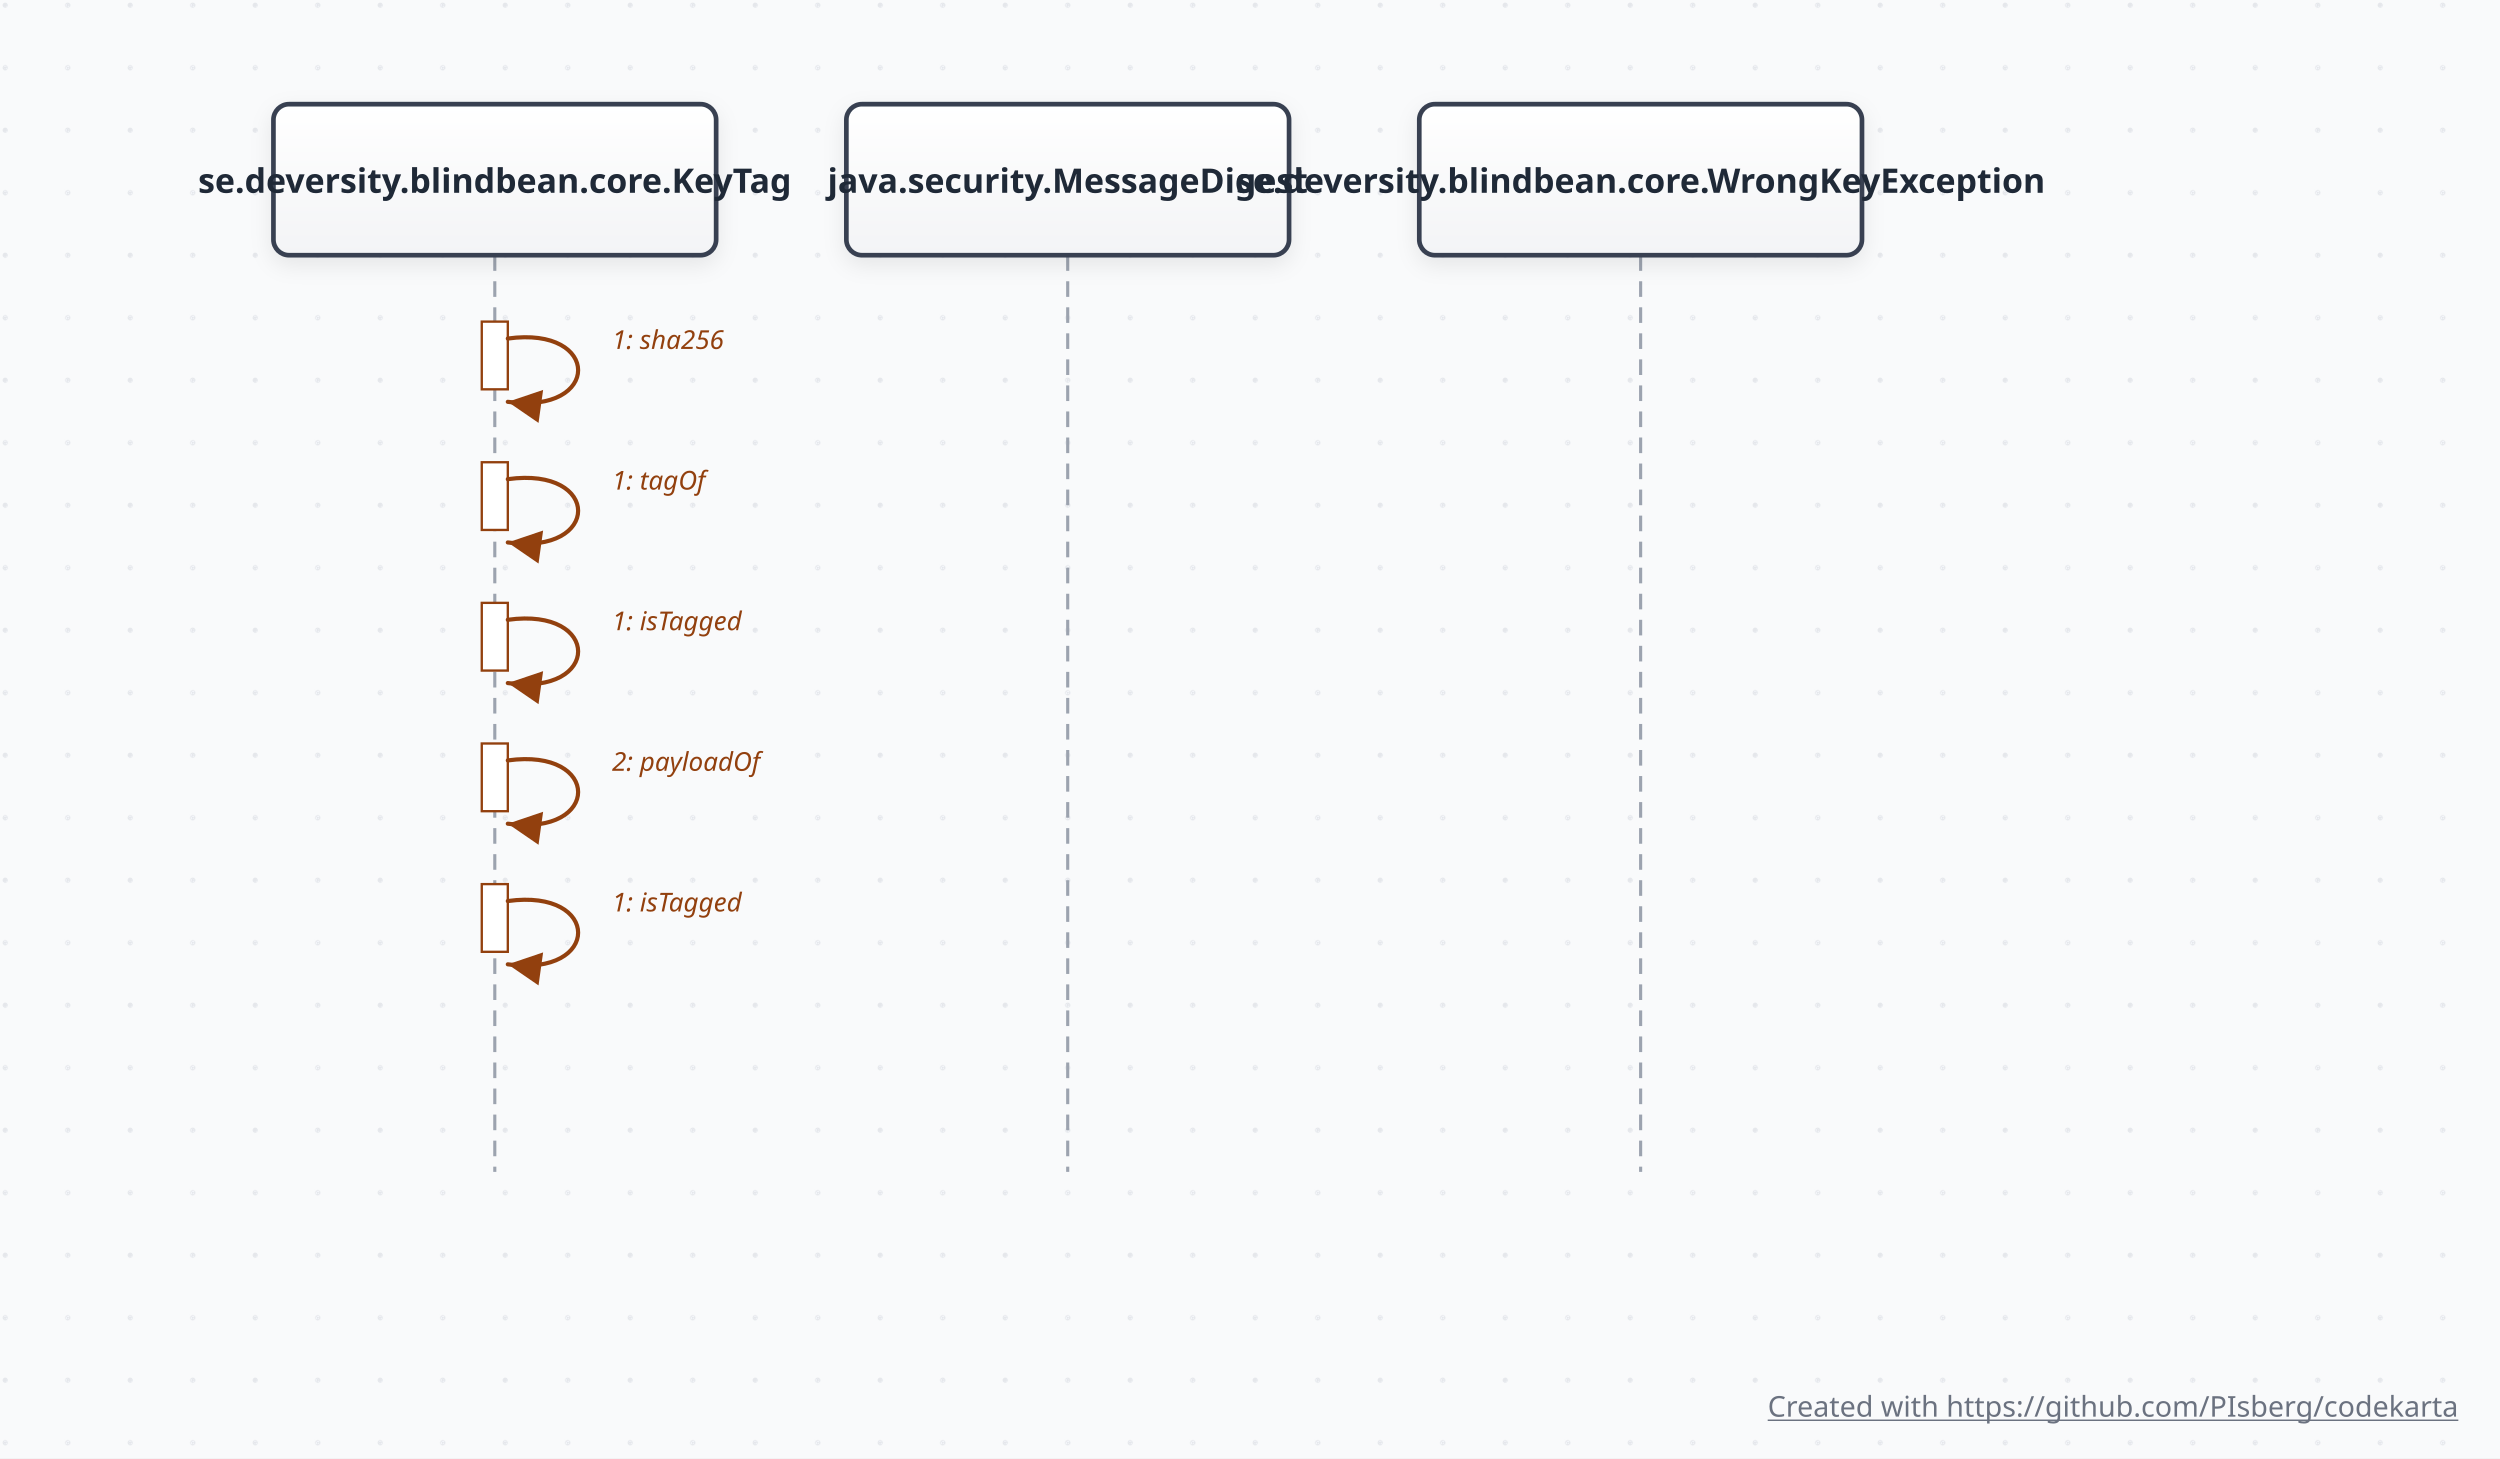
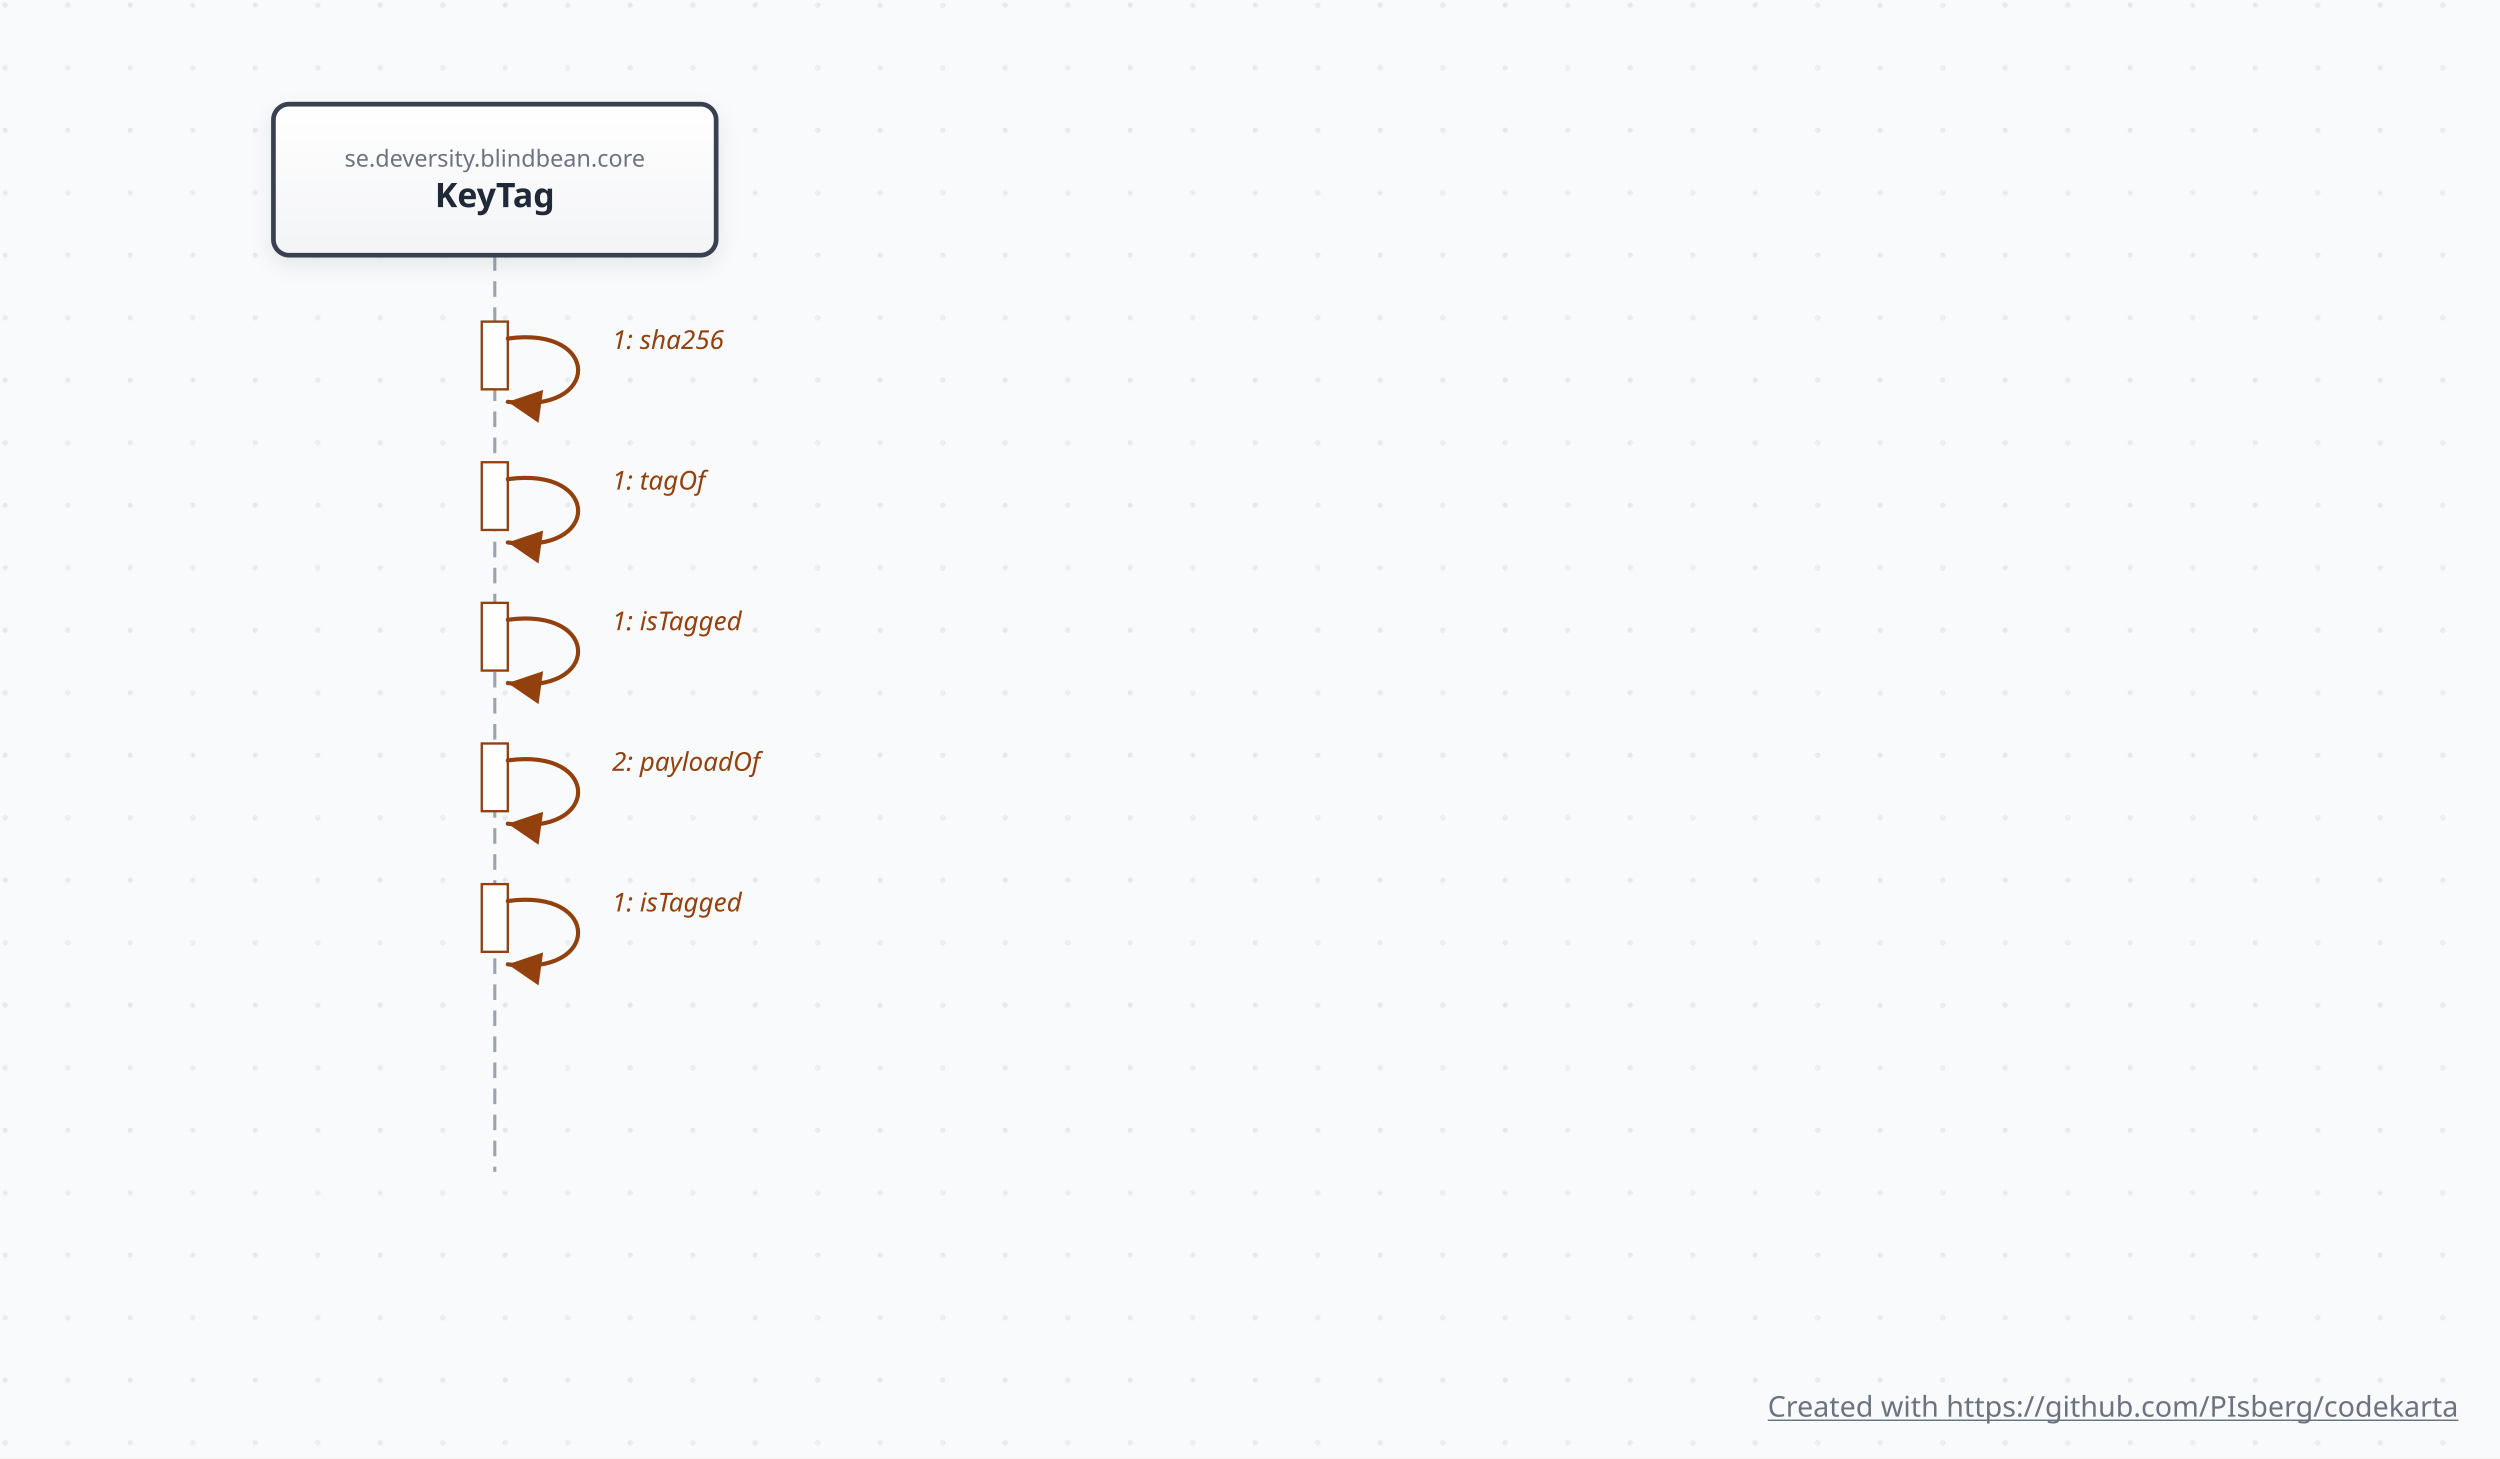
<svg xmlns="http://www.w3.org/2000/svg" width="960" height="560" viewBox="0 0 960 560">
  <defs>
    <style>
svg { font-family: 'Outfit', 'Inter', -apple-system, BlinkMacSystemFont, 'Segoe UI', sans-serif; }
text { font-family: 'Outfit', 'Inter', -apple-system, BlinkMacSystemFont, 'Segoe UI', sans-serif !important; }
.node-rect { transition: filter 0.2s ease, stroke-width 0.2s ease, stroke 0.2s ease; }
.node-rect:hover { stroke-width: 2.2 !important; filter: drop-shadow(0 8px 16px rgba(15, 23, 42, 0.12)) !important; }
.edge-line { stroke-linecap: round; stroke-linejoin: round; transition: stroke-width 0.2s ease; }
.edge-line:hover { stroke-width: 2.5 !important; }
.edge-label { paint-order: stroke; stroke: #f9fafb; stroke-width: 3; font-weight: 500; }
.diagram-attribution { fill: #9ca3af; text-decoration: none; transition: fill 0.2s ease; }
.diagram-attribution:hover { fill: #4b5563; text-decoration: underline; }
.group-rect { transition: stroke-width 0.2s ease; }
.node-label { pointer-events: none; }
</style>
    <filter id="nodeShadow" x="-20%" y="-20%" width="140%" height="140%">
      <feDropShadow dx="0" dy="3" stdDeviation="4" flood-color="#0f172a" flood-opacity="0.08" />
    </filter>
    <linearGradient id="grad-CLASS" x1="0%" y1="0%" x2="0%" y2="100%">
      <stop offset="0%" stop-color="#ffffff" />
      <stop offset="100%" stop-color="#f3f4f6" />
    </linearGradient>
    <linearGradient id="grad-INTERFACE" x1="0%" y1="0%" x2="0%" y2="100%">
      <stop offset="0%" stop-color="#eff6ff" />
      <stop offset="100%" stop-color="#dbeafe" />
    </linearGradient>
    <linearGradient id="grad-MODULE" x1="0%" y1="0%" x2="0%" y2="100%">
      <stop offset="0%" stop-color="#faf5ff" />
      <stop offset="100%" stop-color="#ede9fe" />
    </linearGradient>
    <linearGradient id="grad-METHOD" x1="0%" y1="0%" x2="0%" y2="100%">
      <stop offset="0%" stop-color="#fffbeb" />
      <stop offset="100%" stop-color="#fef3c7" />
    </linearGradient>
    <linearGradient id="grad-PACKAGE" x1="0%" y1="0%" x2="0%" y2="100%">
      <stop offset="0%" stop-color="#ecfdf5" />
      <stop offset="100%" stop-color="#d1fae5" />
    </linearGradient>
    <linearGradient id="grad-EXCEPTION" x1="0%" y1="0%" x2="0%" y2="100%">
      <stop offset="0%" stop-color="#fef2f2" />
      <stop offset="100%" stop-color="#fee2e2" />
    </linearGradient>
    <linearGradient id="grad-STATE" x1="0%" y1="0%" x2="0%" y2="100%">
      <stop offset="0%" stop-color="#f0f9ff" />
      <stop offset="100%" stop-color="#e0f2fe" />
    </linearGradient>
    <pattern id="dotGrid" width="24" height="24" patternUnits="userSpaceOnUse">
      <circle cx="2" cy="2" r="1" fill="#e5e7eb" />
    </pattern>
    <marker id="seq-marker-call" markerWidth="10" markerHeight="8" refX="8" refY="4" orient="auto">
      <path d="M0,0 L8,4 L0,8 Z" fill="#92400e" />
    </marker>
    <marker id="seq-marker-exc" markerWidth="10" markerHeight="8" refX="8" refY="4" orient="auto">
      <path d="M0,0 L8,4 L0,8 Z" fill="#dc2626" />
    </marker>
  </defs>
  <rect width="960" height="560" fill="#f9fafb" />
  <rect width="960" height="560" fill="url(#dotGrid)" />
  <line x1="190.0" y1="98.0" x2="190.0" y2="450.0" stroke="#9ca3af" stroke-width="1.2" stroke-dasharray="6,4" />
-   <line x1="410.0" y1="98.0" x2="410.0" y2="450.0" stroke="#9ca3af" stroke-width="1.2" stroke-dasharray="6,4" />
-   <line x1="630.0" y1="98.0" x2="630.0" y2="450.0" stroke="#9ca3af" stroke-width="1.2" stroke-dasharray="6,4" />
  <rect x="185.0" y="123.5" width="10.0" height="26.0" fill="#ffffff" stroke="#92400e" stroke-width="0.9" />
  <rect x="185.0" y="177.5" width="10.0" height="26.0" fill="#ffffff" stroke="#92400e" stroke-width="0.9" />
  <rect x="185.0" y="231.5" width="10.0" height="26.0" fill="#ffffff" stroke="#92400e" stroke-width="0.9" />
  <rect x="185.0" y="285.5" width="10.0" height="26.0" fill="#ffffff" stroke="#92400e" stroke-width="0.9" />
  <rect x="185.0" y="339.5" width="10.0" height="26.0" fill="#ffffff" stroke="#92400e" stroke-width="0.9" />
  <path class="edge-line" data-source="se.deversity.blindbean.core.KeyTag.derive" data-target="se.deversity.blindbean.core.KeyTag.sha256" data-type="CALLS" d="M195.0 130.0 C231.0 125.0 231.0 159.3 195.0 154.3" fill="none" stroke="#92400e" stroke-width="1.6" marker-end="url(#seq-marker-call)" />
  <text class="edge-label" data-source="se.deversity.blindbean.core.KeyTag.derive" data-target="se.deversity.blindbean.core.KeyTag.sha256" data-type="CALLS" x="235.0" y="134.0" text-anchor="start" font-family="sans-serif" font-size="10" fill="#92400e" font-style="italic">1: sha256</text>
  <path class="edge-line" data-source="se.deversity.blindbean.core.KeyTag.verifyAndUnwrap" data-target="se.deversity.blindbean.core.KeyTag.tagOf" data-type="CALLS" d="M195.0 184.0 C231.0 179.0 231.0 213.3 195.0 208.3" fill="none" stroke="#92400e" stroke-width="1.6" marker-end="url(#seq-marker-call)" />
  <text class="edge-label" data-source="se.deversity.blindbean.core.KeyTag.verifyAndUnwrap" data-target="se.deversity.blindbean.core.KeyTag.tagOf" data-type="CALLS" x="235.0" y="188.0" text-anchor="start" font-family="sans-serif" font-size="10" fill="#92400e" font-style="italic">1: tagOf</text>
  <path class="edge-line" data-source="se.deversity.blindbean.core.KeyTag.tagOf" data-target="se.deversity.blindbean.core.KeyTag.isTagged" data-type="CALLS" d="M195.0 238.0 C231.0 233.0 231.0 267.3 195.0 262.3" fill="none" stroke="#92400e" stroke-width="1.6" marker-end="url(#seq-marker-call)" />
  <text class="edge-label" data-source="se.deversity.blindbean.core.KeyTag.tagOf" data-target="se.deversity.blindbean.core.KeyTag.isTagged" data-type="CALLS" x="235.0" y="242.0" text-anchor="start" font-family="sans-serif" font-size="10" fill="#92400e" font-style="italic">1: isTagged</text>
  <path class="edge-line" data-source="se.deversity.blindbean.core.KeyTag.verifyAndUnwrap" data-target="se.deversity.blindbean.core.KeyTag.payloadOf" data-type="CALLS" d="M195.0 292.0 C231.0 287.0 231.0 321.3 195.0 316.3" fill="none" stroke="#92400e" stroke-width="1.6" marker-end="url(#seq-marker-call)" />
  <text class="edge-label" data-source="se.deversity.blindbean.core.KeyTag.verifyAndUnwrap" data-target="se.deversity.blindbean.core.KeyTag.payloadOf" data-type="CALLS" x="235.0" y="296.0" text-anchor="start" font-family="sans-serif" font-size="10" fill="#92400e" font-style="italic">2: payloadOf</text>
  <path class="edge-line" data-source="se.deversity.blindbean.core.KeyTag.payloadOf" data-target="se.deversity.blindbean.core.KeyTag.isTagged" data-type="CALLS" d="M195.0 346.0 C231.0 341.0 231.0 375.3 195.0 370.3" fill="none" stroke="#92400e" stroke-width="1.6" marker-end="url(#seq-marker-call)" />
  <text class="edge-label" data-source="se.deversity.blindbean.core.KeyTag.payloadOf" data-target="se.deversity.blindbean.core.KeyTag.isTagged" data-type="CALLS" x="235.0" y="350.0" text-anchor="start" font-family="sans-serif" font-size="10" fill="#92400e" font-style="italic">1: isTagged</text>
-   <rect class="node-rect" x="105.0" y="40.0" width="170.0" height="58.0" rx="6" fill="url(#grad-CLASS)" stroke="#374151" stroke-width="1.8" filter="url(#nodeShadow)" />
-   <text class="node-label" x="190.0" y="69.0" text-anchor="middle" dominant-baseline="central" font-family="sans-serif" font-size="13" font-weight="bold" fill="#1f2937">se.deversity.blindbean.core.KeyTag</text>
-   <rect class="node-rect" x="325.0" y="40.0" width="170.0" height="58.0" rx="6" fill="url(#grad-CLASS)" stroke="#374151" stroke-width="1.8" filter="url(#nodeShadow)" />
-   <text class="node-label" x="410.0" y="69.0" text-anchor="middle" dominant-baseline="central" font-family="sans-serif" font-size="13" font-weight="bold" fill="#1f2937">java.security.MessageDigest</text>
-   <rect class="node-rect" x="545.0" y="40.0" width="170.0" height="58.0" rx="6" fill="url(#grad-CLASS)" stroke="#374151" stroke-width="1.8" filter="url(#nodeShadow)" />
-   <text class="node-label" x="630.0" y="69.0" text-anchor="middle" dominant-baseline="central" font-family="sans-serif" font-size="13" font-weight="bold" fill="#1f2937">se.deversity.blindbean.core.WrongKeyException</text>
+   <g id="se.deversity.blindbean.core.KeyTag">
+     <rect class="node-rect" x="105.0" y="40.0" width="170.0" height="58.0" rx="6" fill="url(#grad-CLASS)" stroke="#374151" stroke-width="1.8" filter="url(#nodeShadow)" />
+     <text class="node-label" x="190.0" y="60.5" text-anchor="middle" dominant-baseline="central" font-family="sans-serif" font-size="9.0" fill="#6b7280">se.deversity.blindbean.core</text>
+     <text class="node-label" x="190.0" y="74.5" text-anchor="middle" dominant-baseline="central" font-family="sans-serif" font-size="13.0" font-weight="bold" fill="#1f2937">KeyTag</text>
+   </g>
  <a class="diagram-attribution" href="https://github.com/PIsberg/codekarta" target="_blank" rel="noopener noreferrer">
    <text x="944.0" y="544.0" text-anchor="end" font-family="sans-serif" font-size="11" fill="#6b7280" text-decoration="underline">Created with https://github.com/PIsberg/codekarta</text>
  </a>
</svg>
